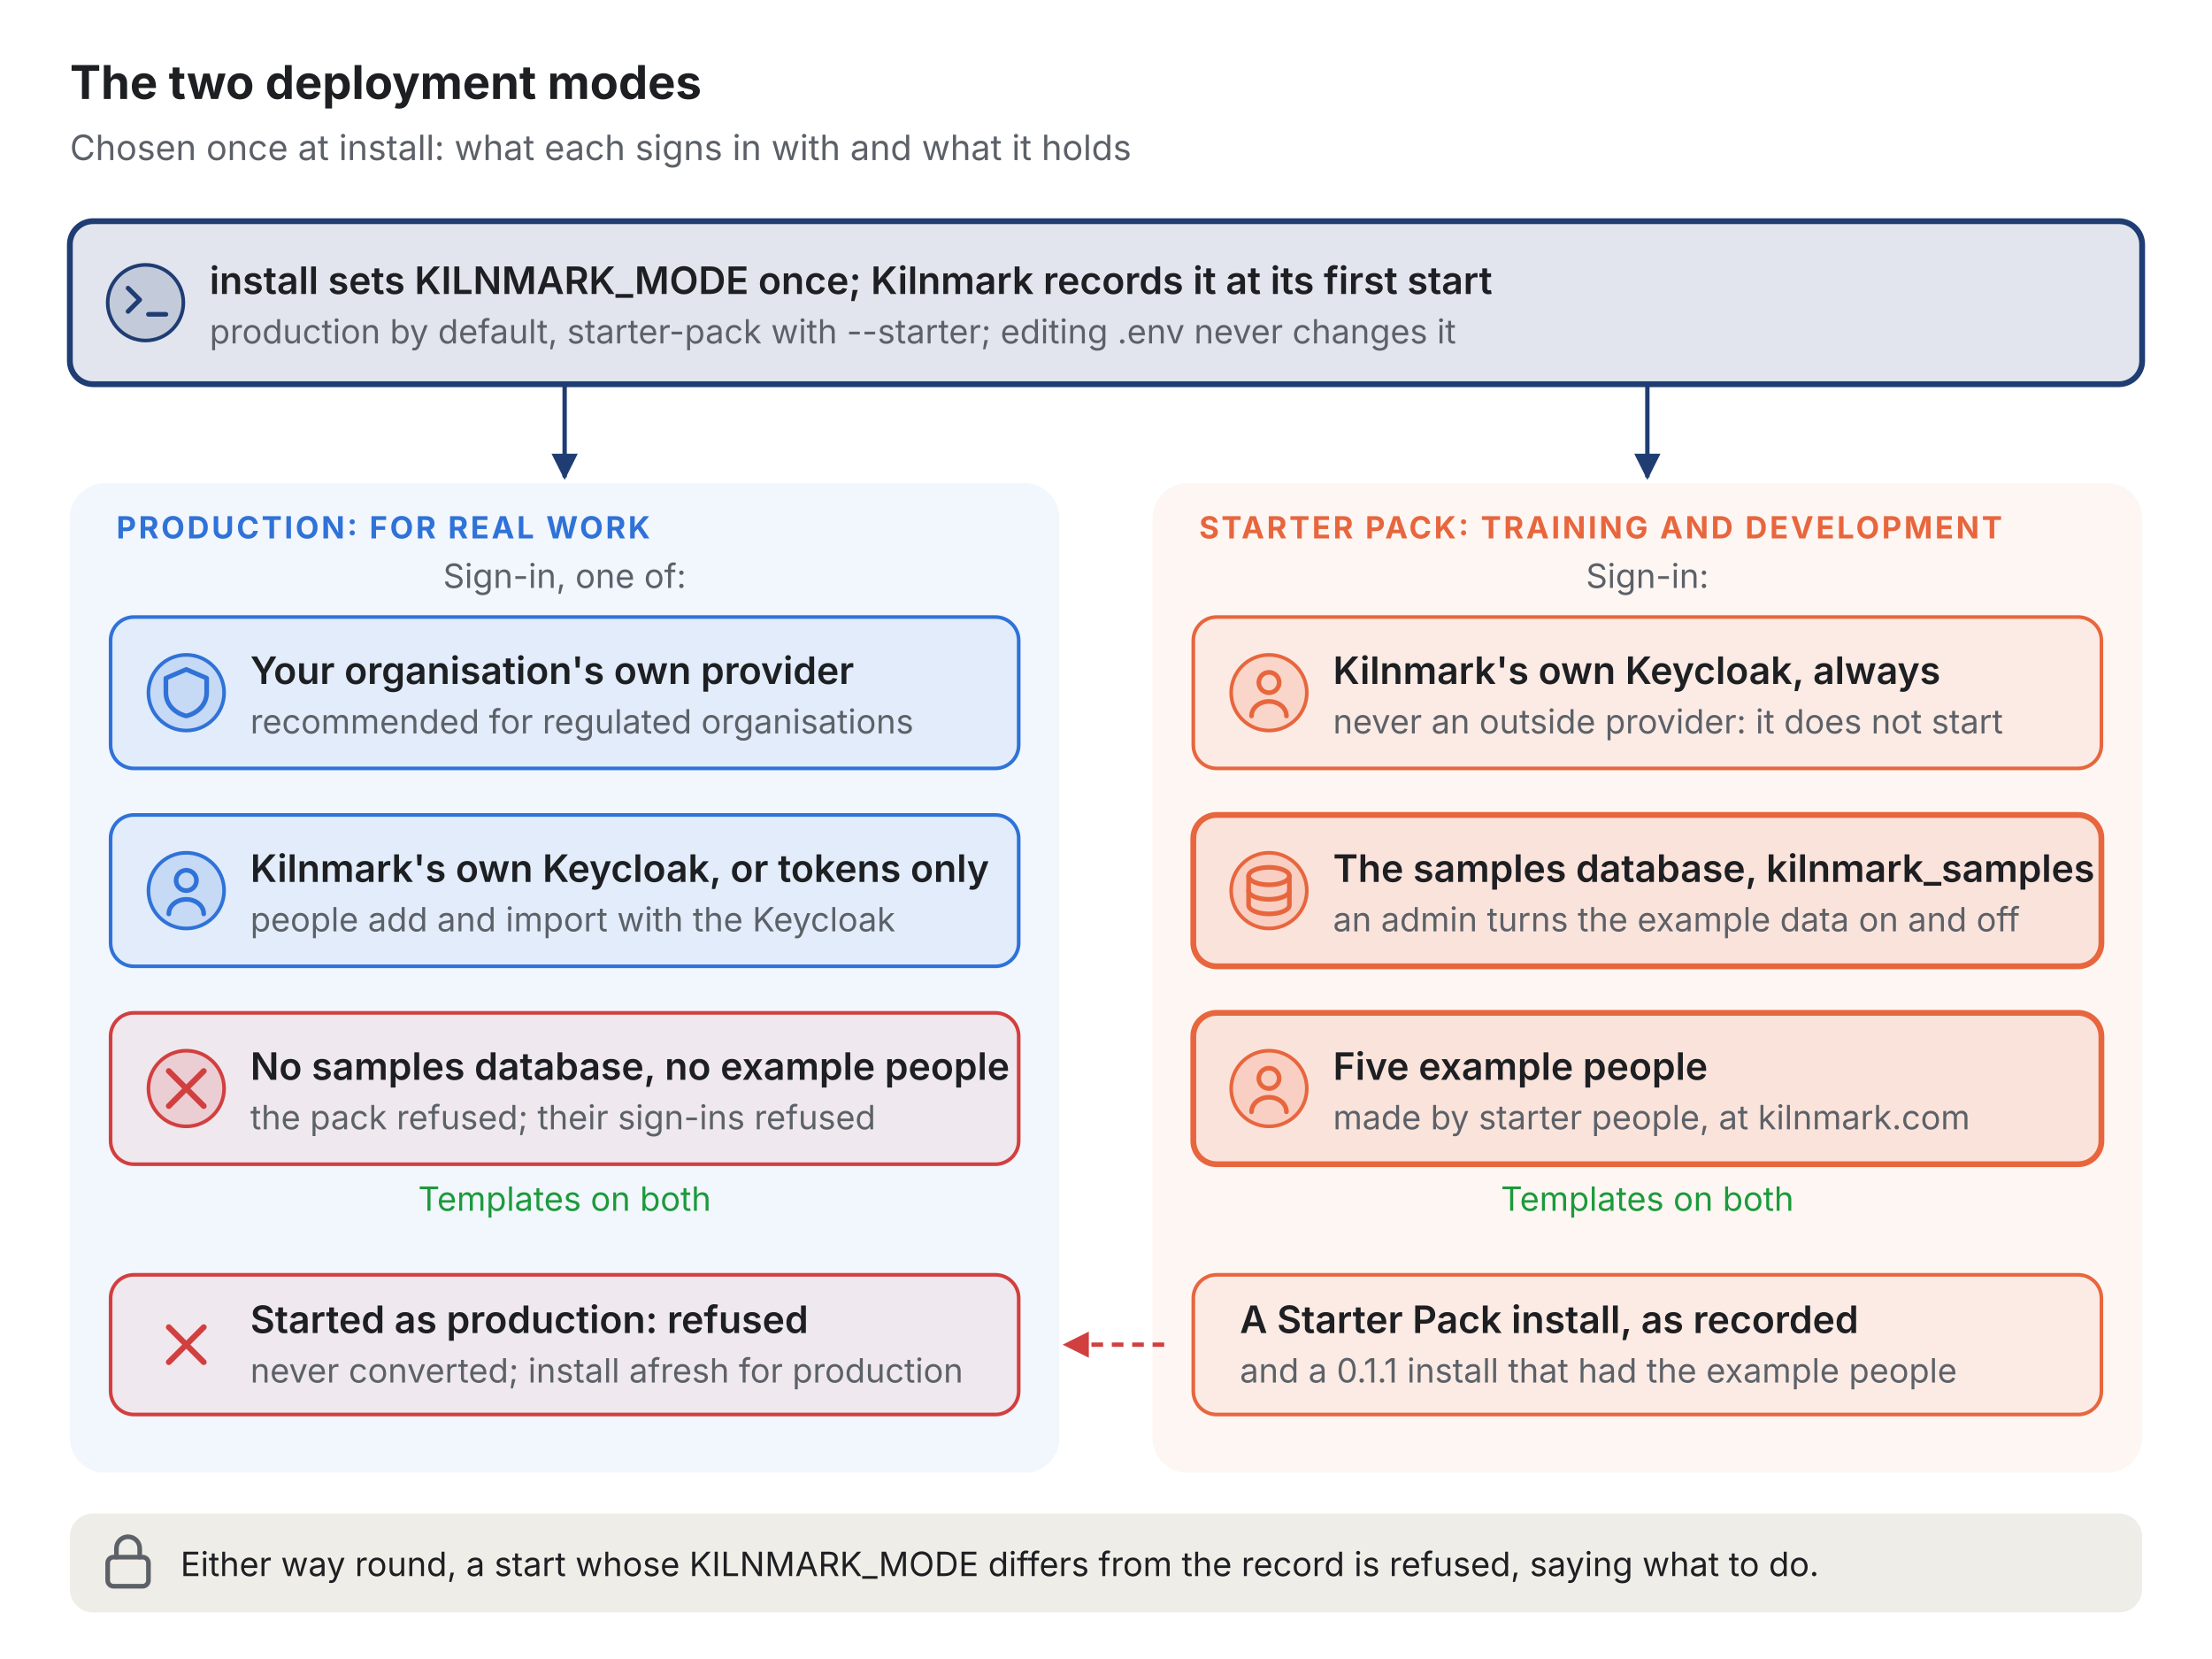
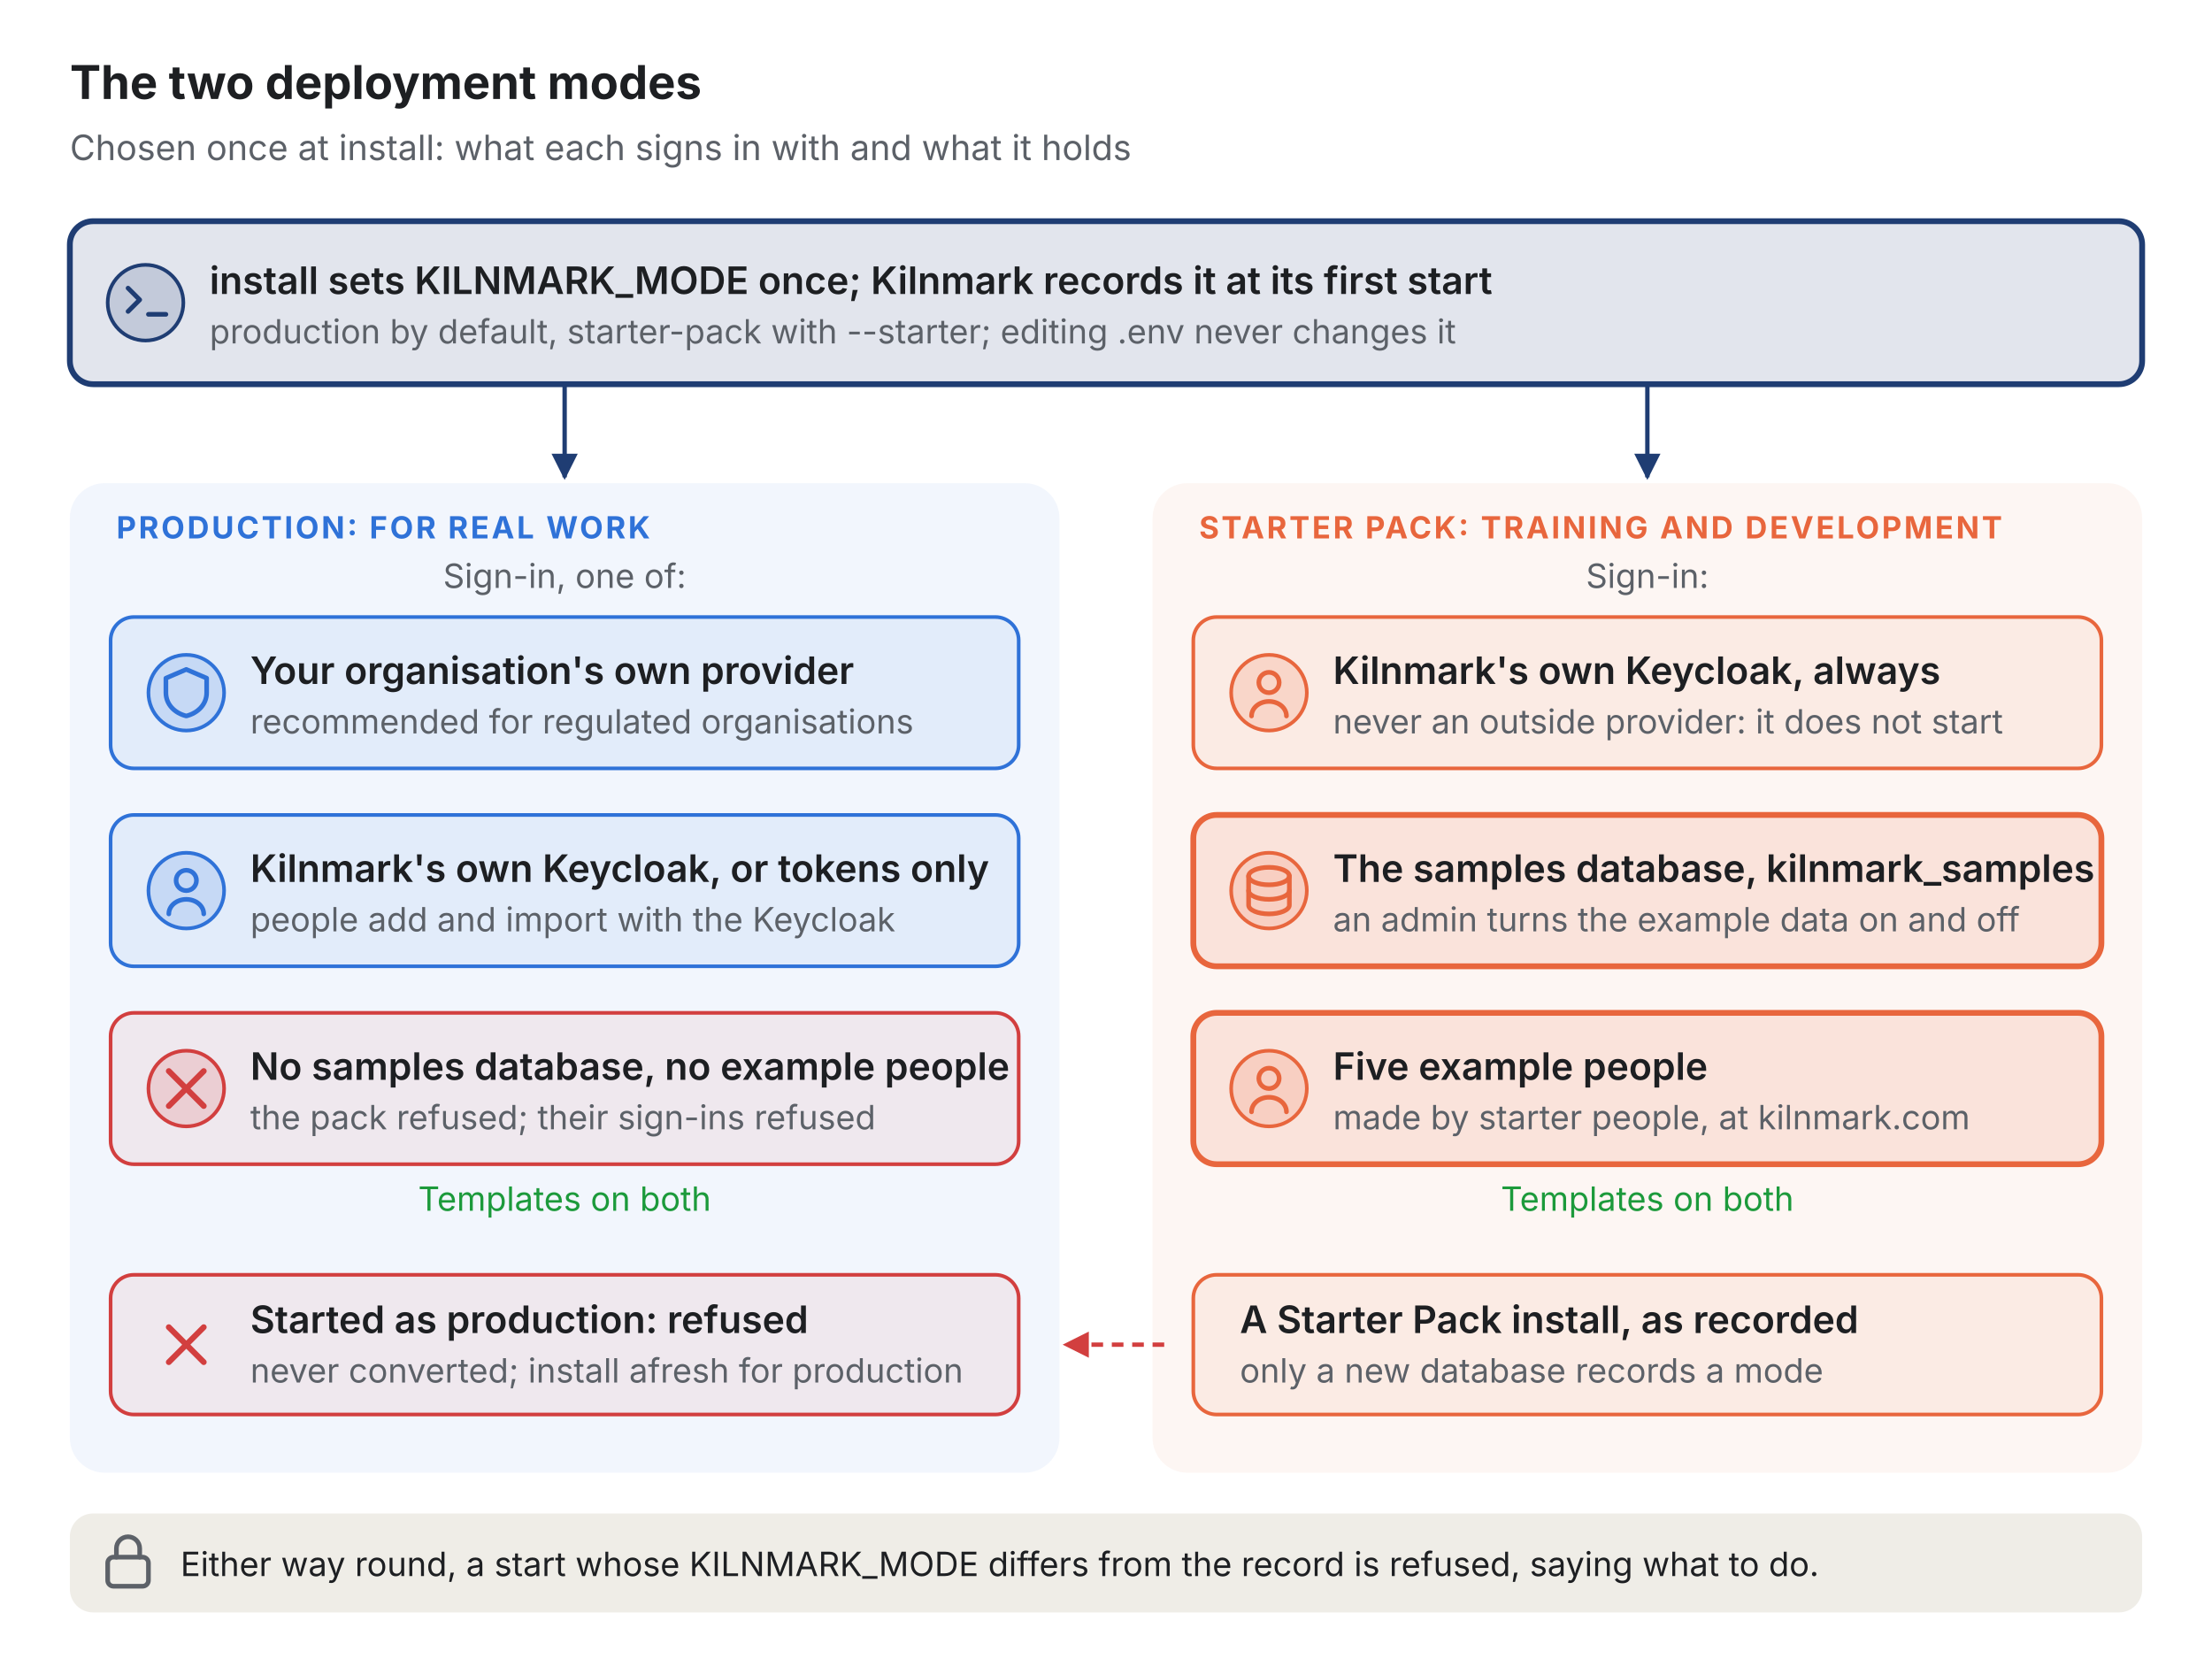
<svg xmlns="http://www.w3.org/2000/svg" viewBox="0 0 760 570" width="760" height="570" font-family="Inter, 'Segoe UI', Helvetica, Arial, sans-serif" role="img" aria-label="The two deployment modes">
  <defs>
    <marker id="a1f3d73" viewBox="0 0 10 10" refX="9" refY="5" markerWidth="6" markerHeight="6" orient="auto-start-reverse">
      <path d="M0 0L10 5L0 10z" fill="#1f3d73" />
    </marker>
    <marker id="ad23f3f" viewBox="0 0 10 10" refX="9" refY="5" markerWidth="6" markerHeight="6" orient="auto-start-reverse">
      <path d="M0 0L10 5L0 10z" fill="#d23f3f" />
    </marker>
  </defs>
  <rect x="0" y="0" width="760" height="570" rx="0" fill="#ffffff" />
  <text x="24" y="34" font-size="16" fill="#1d1f22" font-weight="650">The two deployment modes</text>
  <text x="24" y="55" font-size="12" fill="#5c6168">Chosen once at install: what each signs in with and what it holds</text>
  <rect x="24" y="76" width="712" height="56" rx="8" fill="#1f3d73" fill-opacity="0.13" stroke="#1f3d73" stroke-width="2" />
  <circle cx="50" cy="104" r="13" fill="#1f3d73" fill-opacity="0.16" stroke="#1f3d73" stroke-width="1.25" />
  <g fill="none" stroke="#1f3d73" stroke-width="1.6" stroke-linecap="round" stroke-linejoin="round">
    <path d="M44 99l4 4l-4 4" />
    <path d="M51 108h6" />
  </g>
  <text x="72" y="101" font-size="13" fill="#1d1f22" font-weight="600">install sets KILNMARK_MODE once; Kilnmark records it at its first start</text>
  <text x="72" y="118" font-size="11.5" fill="#5c6168">production by default, starter-pack with --starter; editing .env never changes it</text>
  <path d="M194 132 L194 164" fill="none" stroke="#1f3d73" stroke-width="1.5" stroke-linejoin="round" marker-end="url(#a1f3d73)" />
  <path d="M566 132 L566 164" fill="none" stroke="#1f3d73" stroke-width="1.5" stroke-linejoin="round" marker-end="url(#a1f3d73)" />
  <rect x="24" y="166" width="340" height="340" rx="12" fill="#2f72d8" fill-opacity="0.06" />
  <text x="40" y="185" font-size="10.5" fill="#2f72d8" font-weight="700" letter-spacing="0.08em">PRODUCTION: FOR REAL WORK</text>
  <rect x="396" y="166" width="340" height="340" rx="12" fill="#e8663d" fill-opacity="0.06" />
  <text x="412" y="185" font-size="10.5" fill="#e8663d" font-weight="700" letter-spacing="0.08em">STARTER PACK: TRAINING AND DEVELOPMENT</text>
  <text x="194" y="202" font-size="11.5" fill="#5c6168" text-anchor="middle">Sign-in, one of:</text>
  <rect x="38" y="212" width="312" height="52" rx="8" fill="#2f72d8" fill-opacity="0.08" stroke="#2f72d8" stroke-width="1.25" />
  <circle cx="64" cy="238" r="13" fill="#2f72d8" fill-opacity="0.16" stroke="#2f72d8" stroke-width="1.25" />
  <g fill="none" stroke="#2f72d8" stroke-width="1.6" stroke-linecap="round" stroke-linejoin="round">
    <path d="M64 230l7 3v5c0 4 -3 7 -7 8c-4 -1 -7 -4 -7 -8v-5z" />
  </g>
  <text x="86" y="235" font-size="13" fill="#1d1f22" font-weight="600">Your organisation's own provider</text>
  <text x="86" y="252" font-size="11.5" fill="#5c6168">recommended for regulated organisations</text>
  <rect x="38" y="280" width="312" height="52" rx="8" fill="#2f72d8" fill-opacity="0.08" stroke="#2f72d8" stroke-width="1.25" />
  <circle cx="64" cy="306" r="13" fill="#2f72d8" fill-opacity="0.16" stroke="#2f72d8" stroke-width="1.25" />
  <g fill="none" stroke="#2f72d8" stroke-width="1.6" stroke-linecap="round" stroke-linejoin="round">
    <circle cx="64" cy="302.5" r="3.5" />
    <path d="M58 314a6 5 0 0 1 12 0" />
  </g>
  <text x="86" y="303" font-size="13" fill="#1d1f22" font-weight="600">Kilnmark's own Keycloak, or tokens only</text>
  <text x="86" y="320" font-size="11.5" fill="#5c6168">people add and import with the Keycloak</text>
  <rect x="38" y="348" width="312" height="52" rx="8" fill="#d23f3f" fill-opacity="0.08" stroke="#d23f3f" stroke-width="1.25" />
  <circle cx="64" cy="374" r="13" fill="#d23f3f" fill-opacity="0.16" stroke="#d23f3f" stroke-width="1.25" />
  <g fill="none" stroke="#d23f3f" stroke-width="2" stroke-linecap="round" stroke-linejoin="round">
    <path d="M58 368l12 12M70 368l-12 12" />
  </g>
  <text x="86" y="371" font-size="13" fill="#1d1f22" font-weight="600">No samples database, no example people</text>
  <text x="86" y="388" font-size="11.5" fill="#5c6168">the pack refused; their sign-ins refused</text>
  <text x="566" y="202" font-size="11.5" fill="#5c6168" text-anchor="middle">Sign-in:</text>
  <rect x="410" y="212" width="312" height="52" rx="8" fill="#e8663d" fill-opacity="0.08" stroke="#e8663d" stroke-width="1.25" />
  <circle cx="436" cy="238" r="13" fill="#e8663d" fill-opacity="0.16" stroke="#e8663d" stroke-width="1.25" />
  <g fill="none" stroke="#e8663d" stroke-width="1.6" stroke-linecap="round" stroke-linejoin="round">
    <circle cx="436" cy="234.5" r="3.5" />
    <path d="M430 246a6 5 0 0 1 12 0" />
  </g>
  <text x="458" y="235" font-size="13" fill="#1d1f22" font-weight="600">Kilnmark's own Keycloak, always</text>
  <text x="458" y="252" font-size="11.5" fill="#5c6168">never an outside provider: it does not start</text>
  <rect x="410" y="280" width="312" height="52" rx="8" fill="#e8663d" fill-opacity="0.13" stroke="#e8663d" stroke-width="2" />
  <circle cx="436" cy="306" r="13" fill="#e8663d" fill-opacity="0.16" stroke="#e8663d" stroke-width="1.25" />
  <g fill="none" stroke="#e8663d" stroke-width="1.6" stroke-linecap="round" stroke-linejoin="round">
    <ellipse cx="436" cy="301" rx="7" ry="3" />
    <path d="M429 301v10a7 3 0 0 0 14 0v-10" />
    <path d="M429 306a7 3 0 0 0 14 0" />
  </g>
  <text x="458" y="303" font-size="13" fill="#1d1f22" font-weight="600">The samples database, kilnmark_samples</text>
  <text x="458" y="320" font-size="11.5" fill="#5c6168">an admin turns the example data on and off</text>
  <rect x="410" y="348" width="312" height="52" rx="8" fill="#e8663d" fill-opacity="0.13" stroke="#e8663d" stroke-width="2" />
  <circle cx="436" cy="374" r="13" fill="#e8663d" fill-opacity="0.16" stroke="#e8663d" stroke-width="1.25" />
  <g fill="none" stroke="#e8663d" stroke-width="1.6" stroke-linecap="round" stroke-linejoin="round">
    <circle cx="436" cy="370.5" r="3.5" />
    <path d="M430 382a6 5 0 0 1 12 0" />
  </g>
  <text x="458" y="371" font-size="13" fill="#1d1f22" font-weight="600">Five example people</text>
  <text x="458" y="388" font-size="11.5" fill="#5c6168">made by starter people, at kilnmark.com</text>
  <text x="194" y="416" font-size="11.5" fill="#1c9a3b" text-anchor="middle">Templates on both</text>
  <text x="566" y="416" font-size="11.5" fill="#1c9a3b" text-anchor="middle">Templates on both</text>
  <path d="M400 462 L366 462" fill="none" stroke="#d23f3f" stroke-width="1.5" stroke-linejoin="round" stroke-dasharray="4 3" marker-end="url(#ad23f3f)" />
  <rect x="38" y="438" width="312" height="48" rx="8" fill="#d23f3f" fill-opacity="0.08" stroke="#d23f3f" stroke-width="1.25" />
  <g fill="none" stroke="#d23f3f" stroke-width="2" stroke-linecap="round" stroke-linejoin="round">
    <path d="M58 456l12 12M70 456l-12 12" />
  </g>
  <text x="86" y="458" font-size="13" fill="#1d1f22" font-weight="600">Started as production: refused</text>
  <text x="86" y="475" font-size="11.5" fill="#5c6168">never converted; install afresh for production</text>
  <rect x="410" y="438" width="312" height="48" rx="8" fill="#e8663d" fill-opacity="0.08" stroke="#e8663d" stroke-width="1.25" />
  <text x="426" y="458" font-size="13" fill="#1d1f22" font-weight="600">A Starter Pack install, as recorded</text>
-   <text x="426" y="475" font-size="11.5" fill="#5c6168">and a 0.1.1 install that had the example people</text>
+   <text x="426" y="475" font-size="11.5" fill="#5c6168">only a new database records a mode</text>
  <rect x="24" y="520" width="712" height="34" rx="8" fill="#efede7" />
  <g fill="none" stroke="#5c6168" stroke-width="1.6" stroke-linecap="round" stroke-linejoin="round">
    <rect x="37" y="535" width="14" height="10" rx="2" />
    <path d="M40 535v-3a4 4 0 0 1 8 0v3" />
  </g>
  <text x="62" y="541.5" font-size="11.5" fill="#1d1f22">Either way round, a start whose KILNMARK_MODE differs from the record is refused, saying what to do.</text>
</svg>
